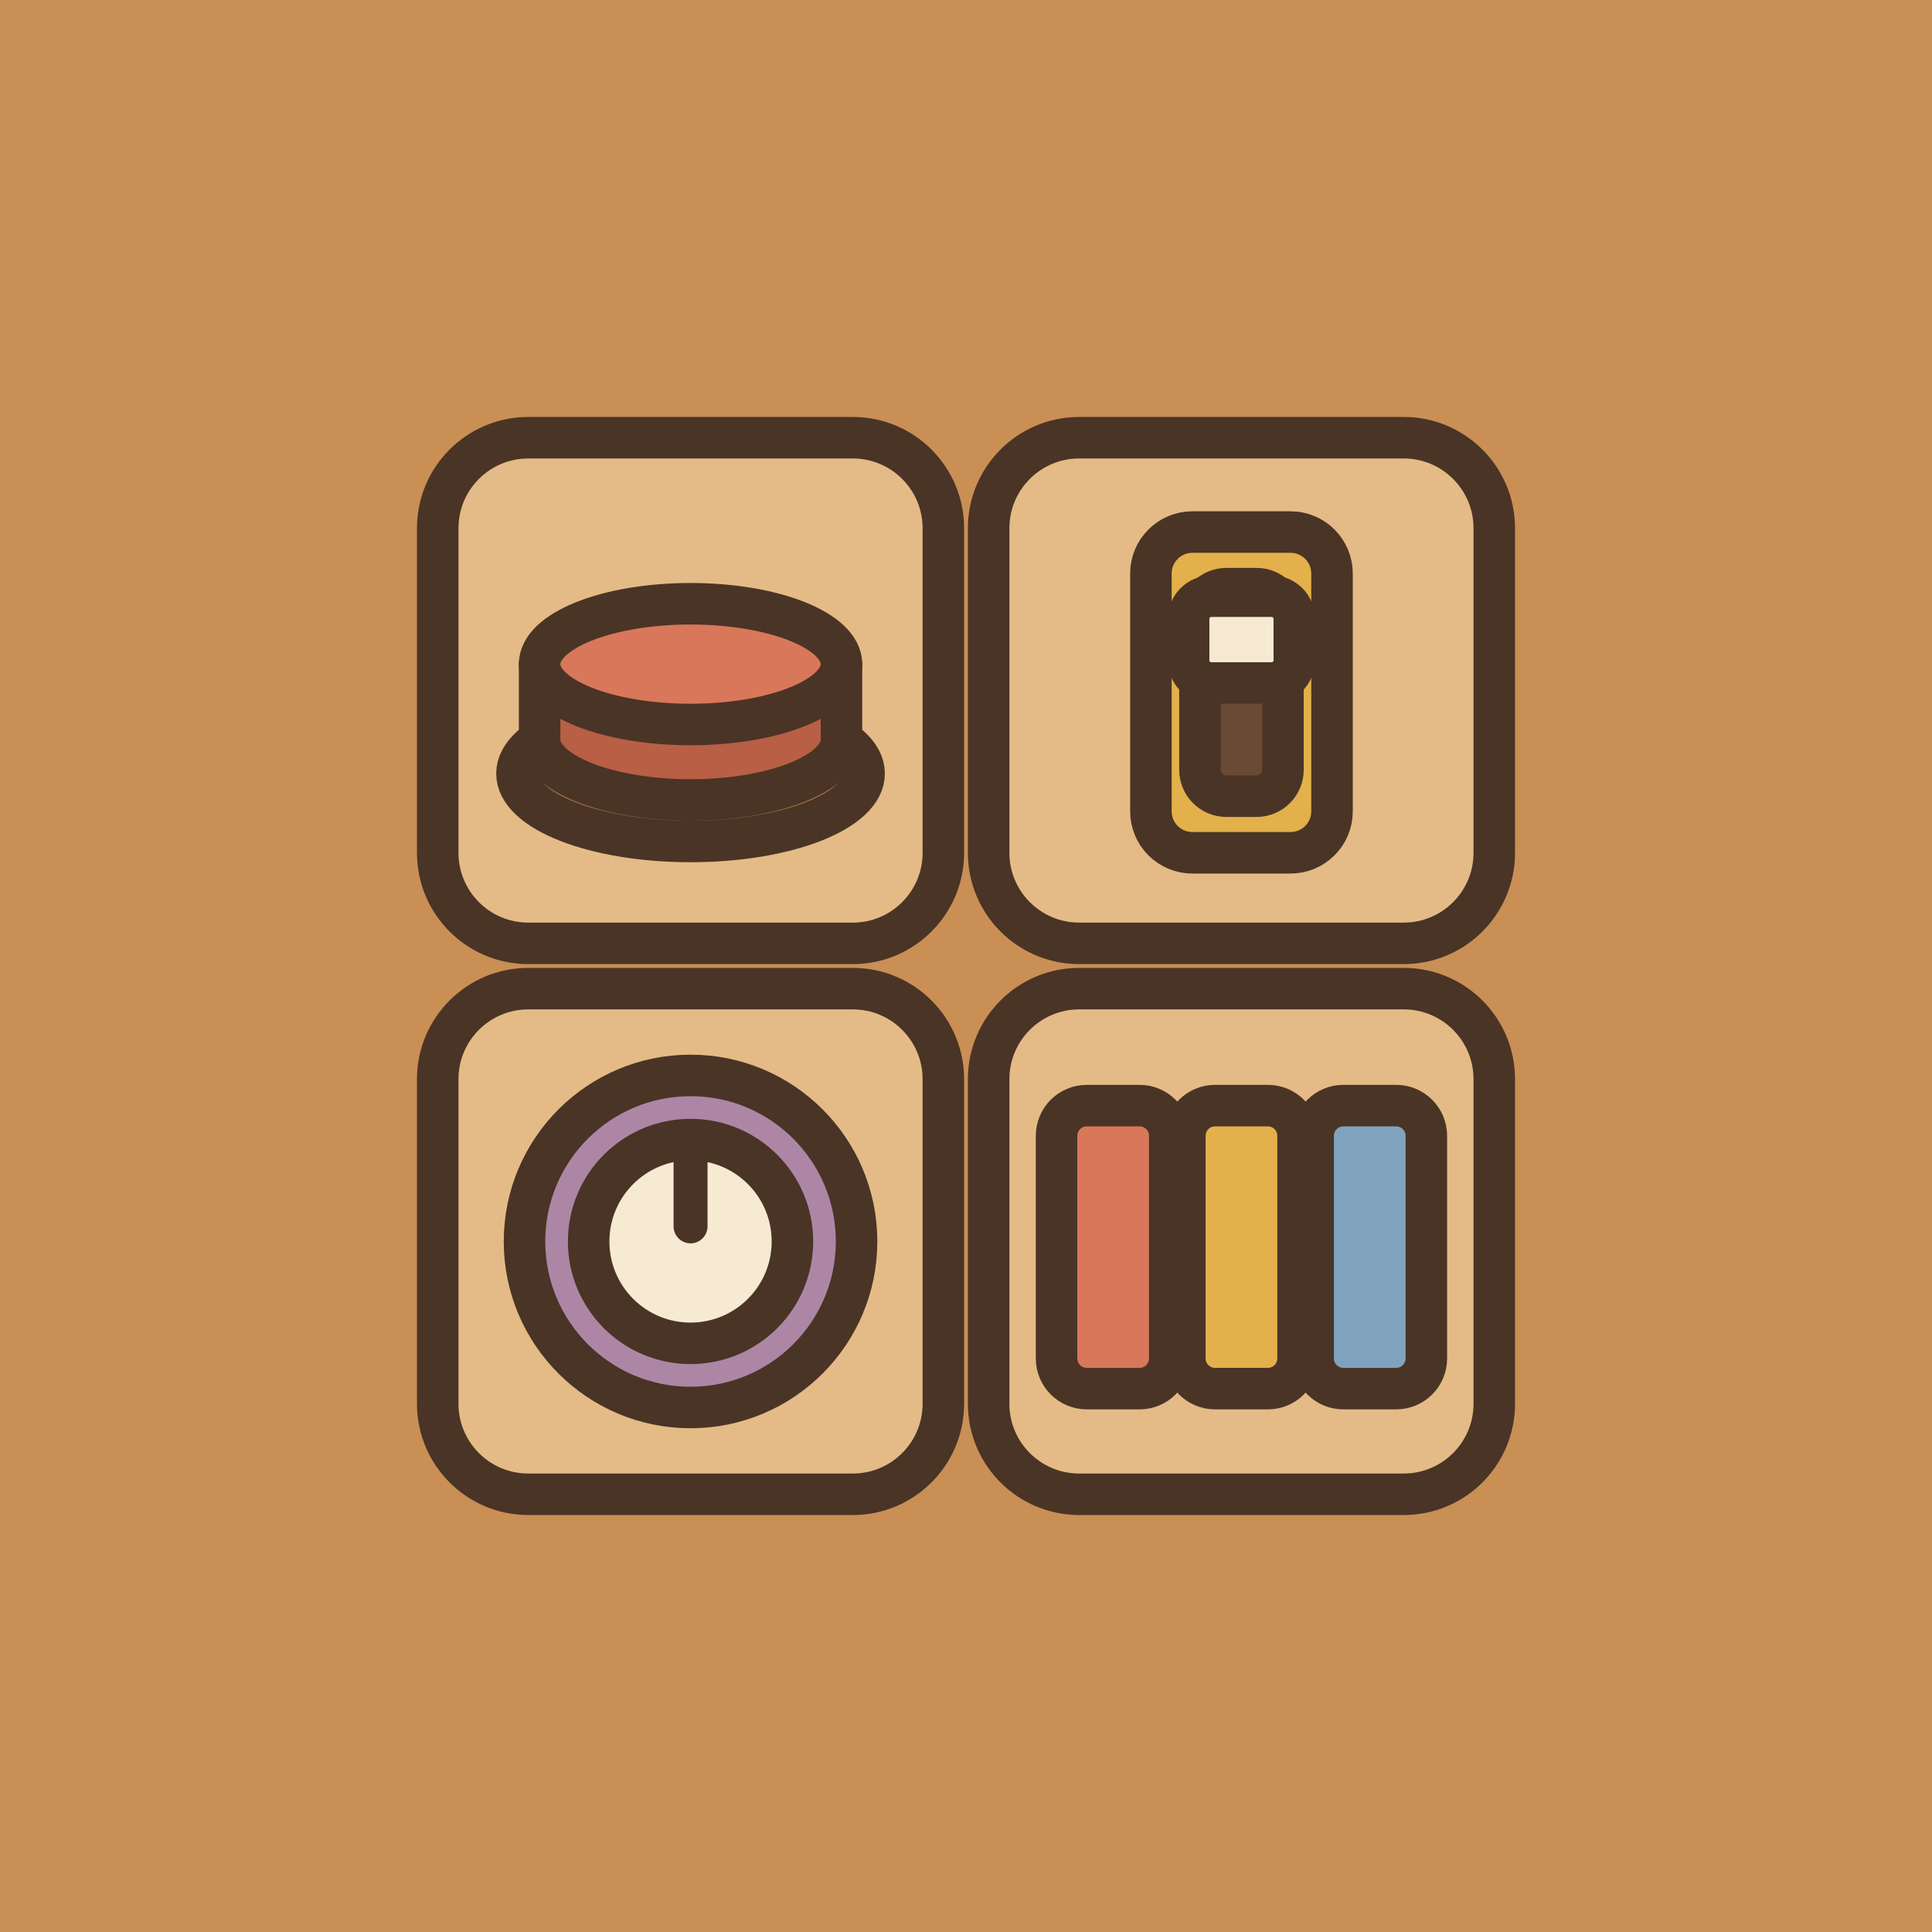
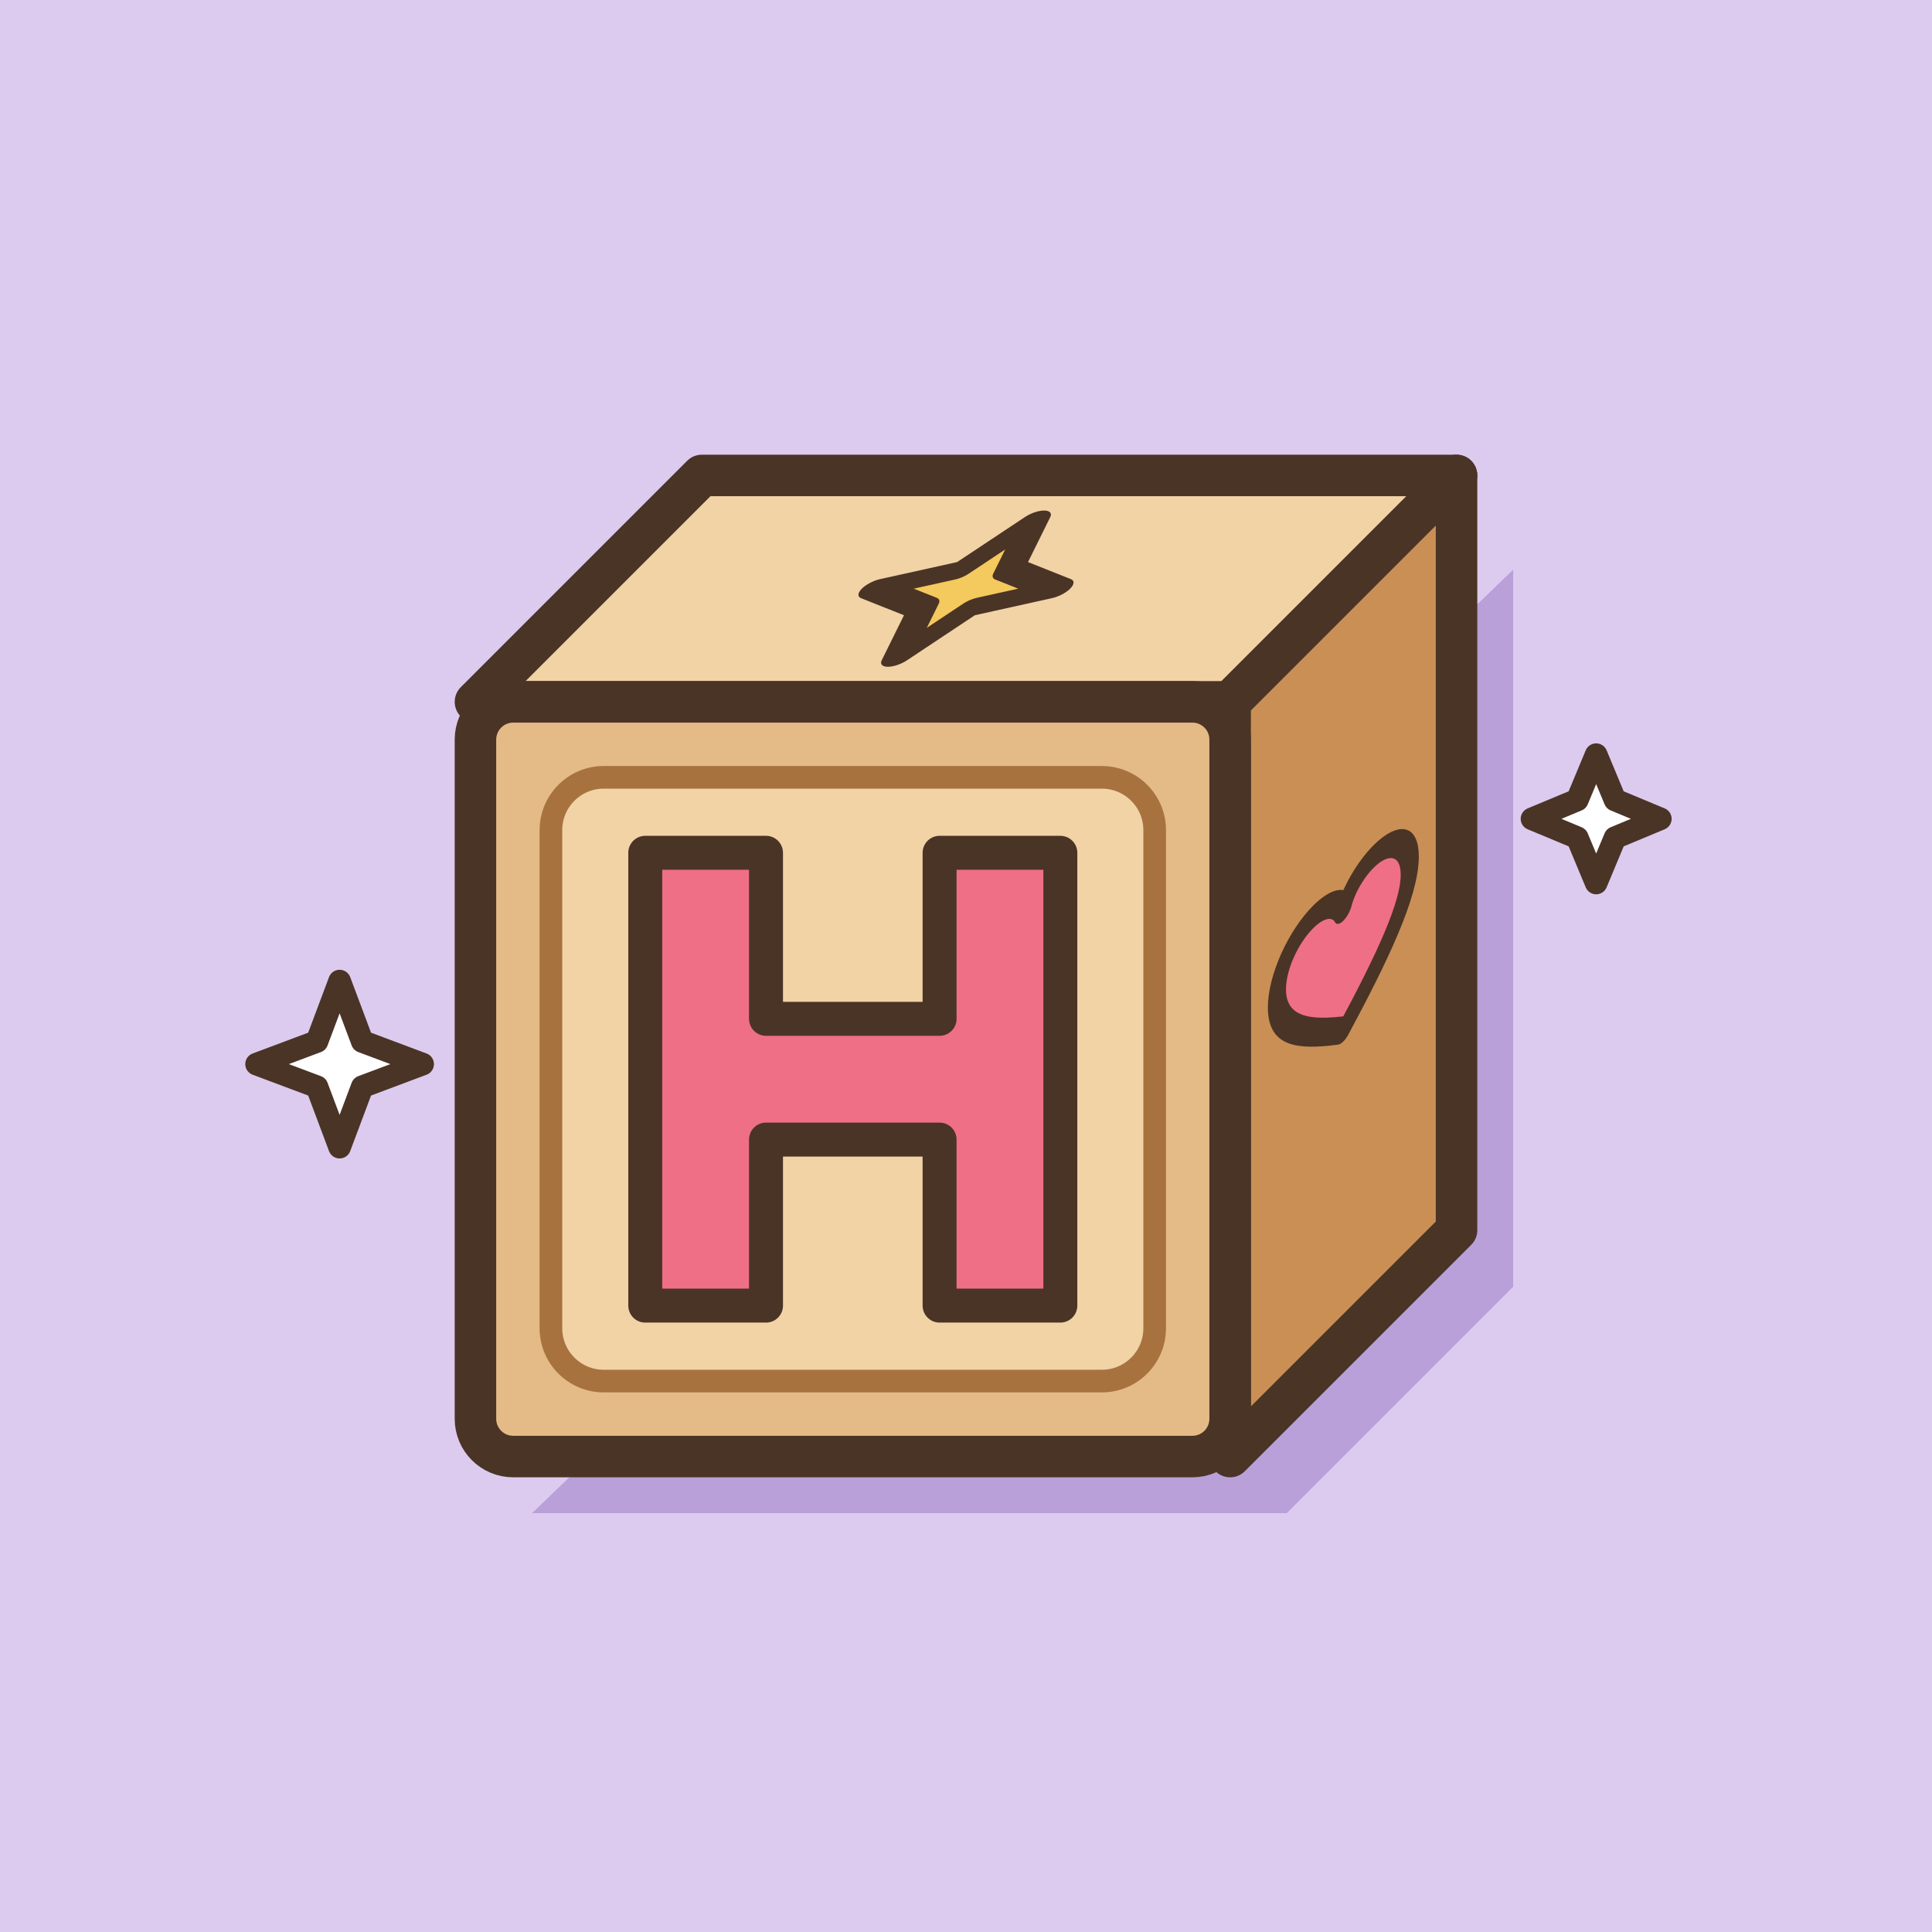
<svg xmlns="http://www.w3.org/2000/svg" viewBox="0 0 1024 1024">
-   <rect width="1024" height="1024" fill="#c98f55" />
+   <rect width="1024" height="1024" fill="#dccbef" />
  <g stroke="#4a3426" stroke-width="22" stroke-linecap="round" stroke-linejoin="round">
-     <rect x="232" y="232" width="268" height="268" rx="48" fill="#e4bb86" />
-     <rect x="524" y="232" width="268" height="268" rx="48" fill="#e4bb86" />
-     <rect x="232" y="524" width="268" height="268" rx="48" fill="#e4bb86" />
-     <rect x="524" y="524" width="268" height="268" rx="48" fill="#e4bb86" />
-     <ellipse cx="366" cy="410" rx="92" ry="36" fill="#a8723f" />
-     <path d="M286 352 V392 A80 32 0 0 0 446 392 V352 Z" fill="#b85f45" />
-     <ellipse cx="366" cy="352" rx="80" ry="32" fill="#d9775a" />
-     <rect x="610" y="282" width="96" height="170" rx="22" fill="#e3b04b" />
-     <rect x="636" y="312" width="44" height="110" rx="14" fill="#6b4a35" />
-     <rect x="630" y="316" width="56" height="46" rx="12" fill="#f6ead2" />
-     <circle cx="366" cy="658" r="88" fill="#ad86a6" />
-     <circle cx="366" cy="658" r="54" fill="#f6ead2" />
-     <path d="M366 650 V614" stroke-width="18" />
-     <rect x="560" y="586" width="60" height="150" rx="16" fill="#d9775a" />
-     <rect x="628" y="586" width="60" height="150" rx="16" fill="#e3b04b" />
-     <rect x="696" y="586" width="60" height="150" rx="16" fill="#7fa3bf" />
+     <path d="M282 802 H682 L802 682 V302 Z" fill="#b9a0d8" stroke="none" />
+     <path d="M252 372 L372 252 H772 L652 372 Z" fill="#f1d3a6" />
+     <path d="M652 372 L772 252 V652 L652 772 Z" fill="#c98f55" />
+     <rect x="252" y="372" width="400" height="400" rx="20" fill="#e4bb86" />
+     <rect x="292" y="412" width="320" height="320" rx="28" fill="#f1d3a6" stroke="#a8723f" stroke-width="12" />
+     <path d="M342 452 H406 V540 H498 V452 H562 V692 H498 V604 H406 V692 H342 Z" fill="#ef6f86" stroke-width="18" />
+     <path d="M0 34 C-26 16 -44 0 -44 -18 C-44 -32 -33 -42 -20 -42 C-11 -42 -3 -37 0 -30 C3 -37 11 -42 20 -42 C33 -42 44 -32 44 -18 C44 0 26 16 0 34 Z" transform="translate(712 512) skewY(-45) scale(0.8 1)" fill="#ef6f86" stroke-width="12" />
+     <path d="M0 -40 L11 -11 L40 0 L11 11 L0 40 L-11 11 L-40 0 L-11 -11 Z" transform="translate(512 312) skewX(-45) scale(1.2 0.9)" fill="#f4c95d" stroke-width="12" />
+     <path d="M180 520 L192 552 L224 564 L192 576 L180 608 L168 576 L136 564 L168 552 Z" fill="#ffffff" stroke-width="12" />
+     <path d="M846 400 L856 424 L880 434 L856 444 L846 468 L836 444 L812 434 L836 424 Z" fill="#ffffff" stroke-width="12" />
  </g>
</svg>
